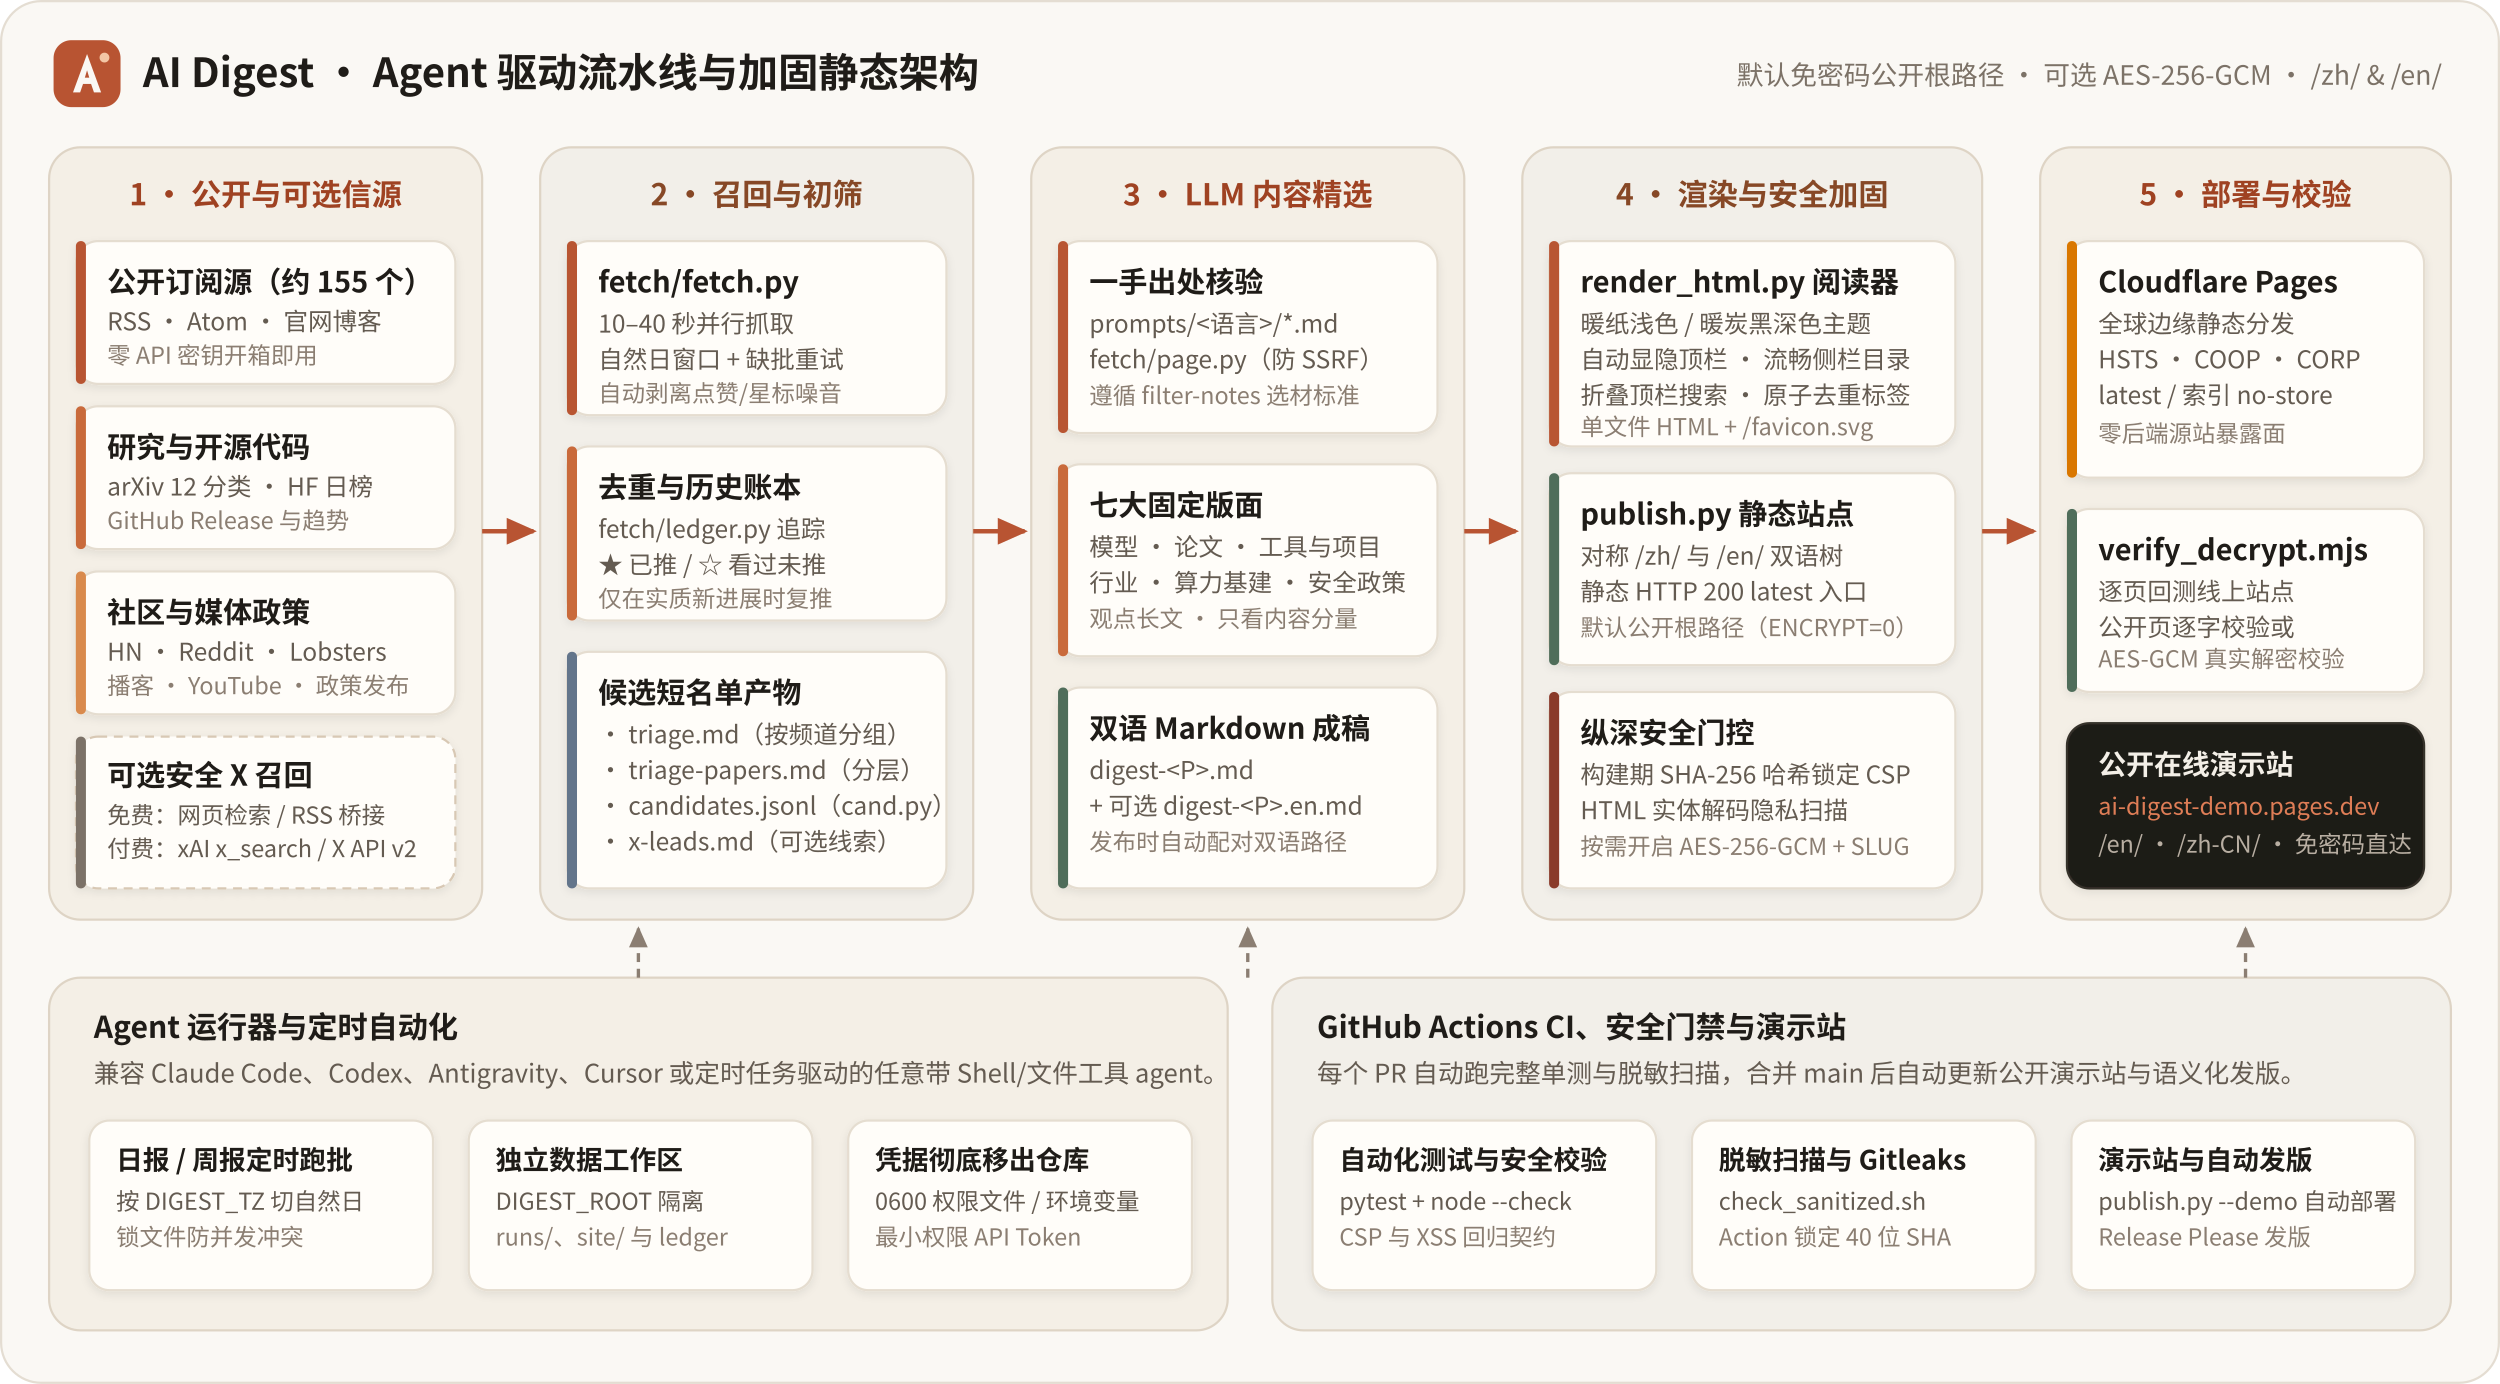
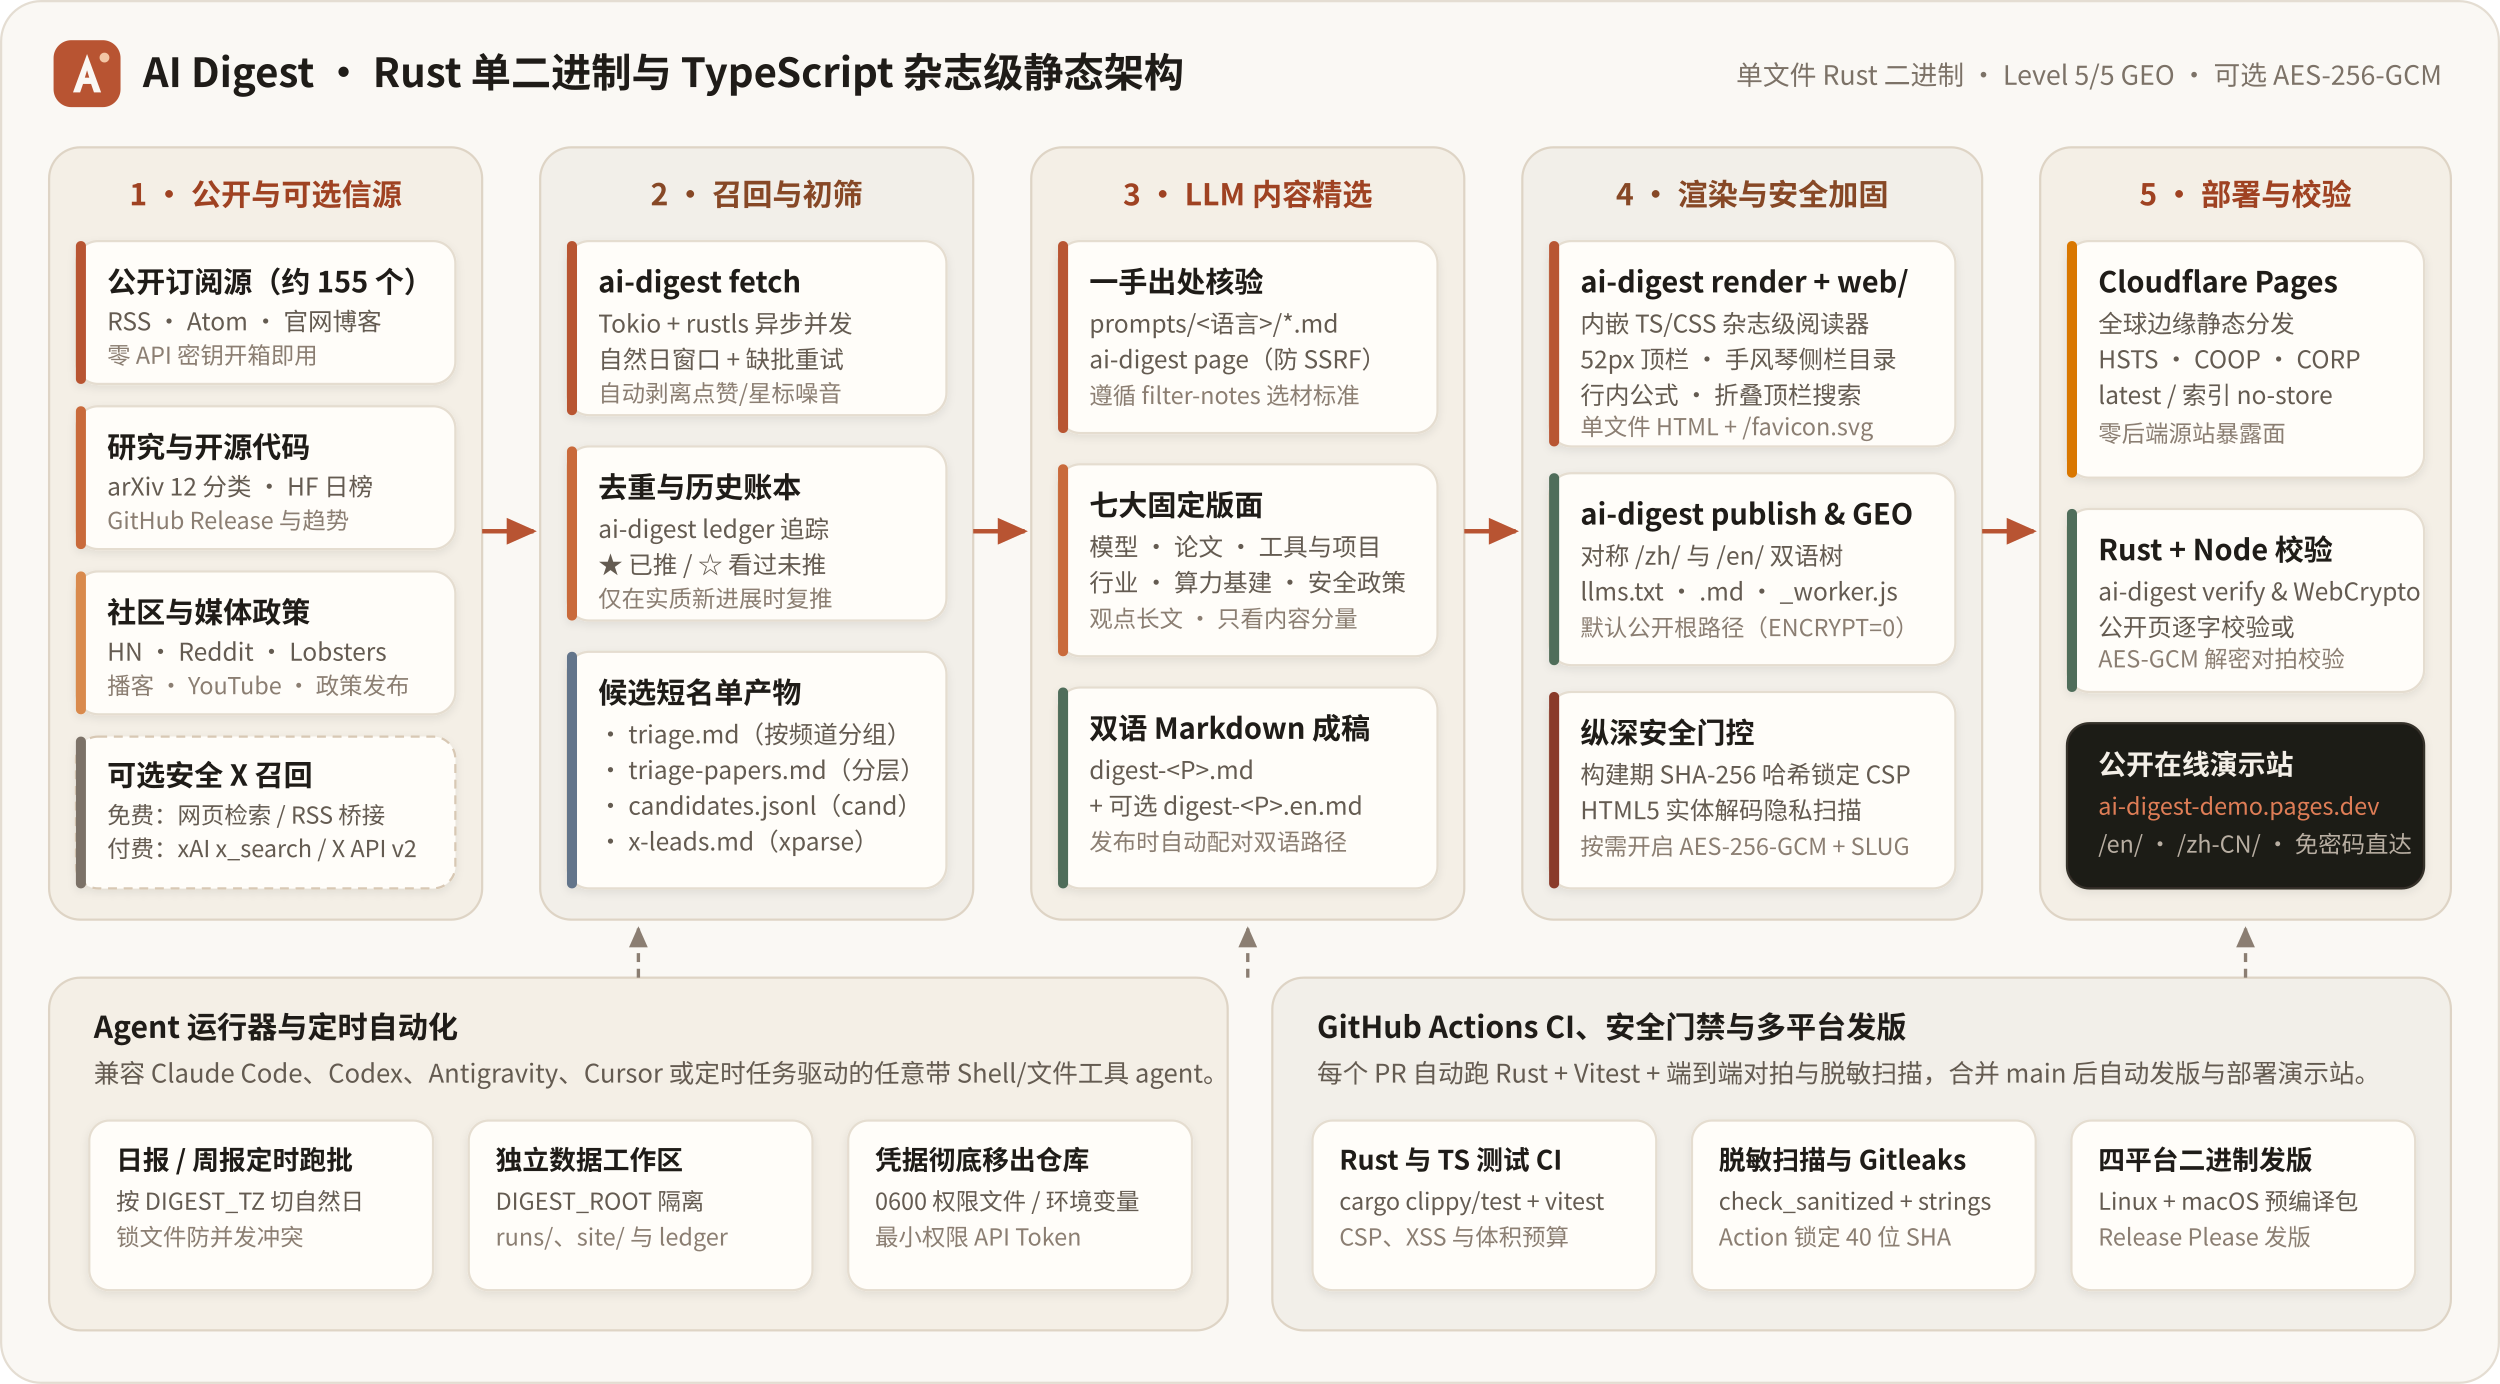
<svg xmlns="http://www.w3.org/2000/svg" viewBox="0 0 1120 620" width="1120" height="620" role="img" aria-labelledby="t d" font-family="-apple-system,'PingFang SC','Noto Sans CJK SC','Microsoft YaHei',BlinkMacSystemFont,'Segoe UI',Helvetica,Arial,sans-serif">
  <defs>
    <marker id="ar" viewBox="0 0 10 10" refX="8" refY="5" markerWidth="7.5" markerHeight="7.5" orient="auto-start-reverse">
      <path d="M0,1 L9,5 L0,9 z" fill="#b85432" />
    </marker>
    <marker id="ad" viewBox="0 0 10 10" refX="8" refY="5" markerWidth="7" markerHeight="7" orient="auto-start-reverse">
      <path d="M0,1 L9,5 L0,9 z" fill="#8b7e72" />
    </marker>
    <filter id="sh" x="-4%" y="-6%" width="108%" height="118%">
      <feDropShadow dx="0" dy="1.5" stdDeviation="2" flood-color="#2a241e" flood-opacity=".08" />
    </filter>
  </defs>
  <rect x="0.5" y="0.5" width="1119" height="619" rx="18" fill="#faf8f4" stroke="#e4ddd2" />
  <g transform="translate(24,18)">
    <rect width="30" height="30" rx="8" fill="#b85432" />
    <path d="M15 6.2 8.7 23.4h3.2l1.3-3.8h3.6l1.3 3.8h3.2L15 6.2Zm-1 10.6 1-3.3 1 3.3h-2Z" fill="#faf8f4" />
    <circle cx="22.8" cy="7.8" r="2.2" fill="#f3c6a5" />
  </g>
-   <text x="64" y="39" font-size="18" font-weight="700" fill="#1f1c18">AI Digest · Agent 驱动流水线与加固静态架构</text>
-   <text x="1094" y="38" text-anchor="end" font-size="12" fill="#7c7267">默认免密码公开根路径 · 可选 AES-256-GCM · /zh/ &amp; /en/</text>
+   <text x="64" y="39" font-size="18" font-weight="700" fill="#1f1c18">AI Digest · Rust 单二进制与 TypeScript 杂志级静态架构</text>
+   <text x="1094" y="38" text-anchor="end" font-size="12" fill="#7c7267">单文件 Rust 二进制 · Level 5/5 GEO · 可选 AES-256-GCM</text>
  <rect x="22" y="66" width="194" height="346" rx="14" fill="#f4efe6" stroke="#ded4c5" />
  <text x="119" y="92" text-anchor="middle" font-size="13.5" font-weight="700" fill="#9f4222">1 · 公开与可选信源</text>
  <g filter="url(#sh)">
    <rect x="34" y="108" width="170" height="64" rx="10" fill="#fffdf9" stroke="#e5ddd0" />
    <rect x="34" y="108" width="4.5" height="64" rx="2.2" fill="#b85432" />
  </g>
  <text x="48" y="131" font-size="13" font-weight="650" fill="#1f1c18">公开订阅源（约 155 个）</text>
  <text x="48" y="148" font-size="11" fill="#645b51">RSS · Atom · 官网博客</text>
  <text x="48" y="163" font-size="10.5" fill="#8b7e72">零 API 密钥开箱即用</text>
  <g filter="url(#sh)">
    <rect x="34" y="182" width="170" height="64" rx="10" fill="#fffdf9" stroke="#e5ddd0" />
    <rect x="34" y="182" width="4.5" height="64" rx="2.2" fill="#c96b3b" />
  </g>
  <text x="48" y="205" font-size="13" font-weight="650" fill="#1f1c18">研究与开源代码</text>
  <text x="48" y="222" font-size="11" fill="#645b51">arXiv 12 分类 · HF 日榜</text>
  <text x="48" y="237" font-size="10.5" fill="#8b7e72">GitHub Release 与趋势</text>
  <g filter="url(#sh)">
    <rect x="34" y="256" width="170" height="64" rx="10" fill="#fffdf9" stroke="#e5ddd0" />
    <rect x="34" y="256" width="4.5" height="64" rx="2.2" fill="#d98a4e" />
  </g>
  <text x="48" y="279" font-size="13" font-weight="650" fill="#1f1c18">社区与媒体政策</text>
  <text x="48" y="296" font-size="11" fill="#645b51">HN · Reddit · Lobsters</text>
  <text x="48" y="311" font-size="10.5" fill="#8b7e72">播客 · YouTube · 政策发布</text>
  <g filter="url(#sh)">
    <rect x="34" y="330" width="170" height="68" rx="10" fill="#fffdf9" stroke="#d8c8b4" stroke-dasharray="4 3" />
    <rect x="34" y="330" width="4.5" height="68" rx="2.2" fill="#7c7267" />
  </g>
  <text x="48" y="352" font-size="13" font-weight="650" fill="#1f1c18">可选安全 X 召回</text>
  <text x="48" y="369" font-size="10.5" fill="#645b51">免费：网页检索 / RSS 桥接</text>
  <text x="48" y="384" font-size="10.5" fill="#645b51">付费：xAI x_search / X API v2</text>
  <rect x="242" y="66" width="194" height="346" rx="14" fill="#f2efe9" stroke="#ded4c5" />
  <text x="339" y="92" text-anchor="middle" font-size="13.5" font-weight="700" fill="#874826">2 · 召回与初筛</text>
  <g filter="url(#sh)">
    <rect x="254" y="108" width="170" height="78" rx="10" fill="#fffdf9" stroke="#e5ddd0" />
    <rect x="254" y="108" width="4.5" height="78" rx="2.2" fill="#b85432" />
  </g>
-   <text x="268" y="131" font-size="13" font-weight="650" fill="#1f1c18">fetch/fetch.py</text>
-   <text x="268" y="149" font-size="11" fill="#645b51">10–40 秒并行抓取</text>
+   <text x="268" y="131" font-size="13" font-weight="650" fill="#1f1c18">ai-digest fetch</text>
+   <text x="268" y="149" font-size="11" fill="#645b51">Tokio + rustls 异步并发</text>
  <text x="268" y="165" font-size="11" fill="#645b51">自然日窗口 + 缺批重试</text>
  <text x="268" y="180" font-size="10.5" fill="#8b7e72">自动剥离点赞/星标噪音</text>
  <g filter="url(#sh)">
    <rect x="254" y="200" width="170" height="78" rx="10" fill="#fffdf9" stroke="#e5ddd0" />
    <rect x="254" y="200" width="4.5" height="78" rx="2.2" fill="#c96b3b" />
  </g>
  <text x="268" y="223" font-size="13" font-weight="650" fill="#1f1c18">去重与历史账本</text>
-   <text x="268" y="241" font-size="11" fill="#645b51">fetch/ledger.py 追踪</text>
+   <text x="268" y="241" font-size="11" fill="#645b51">ai-digest ledger 追踪</text>
  <text x="268" y="257" font-size="11" fill="#645b51">★ 已推 / ☆ 看过未推</text>
  <text x="268" y="272" font-size="10.5" fill="#8b7e72">仅在实质新进展时复推</text>
  <g filter="url(#sh)">
    <rect x="254" y="292" width="170" height="106" rx="10" fill="#fffdf9" stroke="#e5ddd0" />
    <rect x="254" y="292" width="4.5" height="106" rx="2.2" fill="#64748b" />
  </g>
  <text x="268" y="315" font-size="13" font-weight="650" fill="#1f1c18">候选短名单产物</text>
  <text x="268" y="333" font-size="11" fill="#645b51">• triage.md（按频道分组）</text>
  <text x="268" y="349" font-size="11" fill="#645b51">• triage-papers.md（分层）</text>
-   <text x="268" y="365" font-size="11" fill="#645b51">• candidates.jsonl（cand.py）</text>
-   <text x="268" y="381" font-size="11" fill="#645b51">• x-leads.md（可选线索）</text>
+   <text x="268" y="365" font-size="11" fill="#645b51">• candidates.jsonl（cand）</text>
+   <text x="268" y="381" font-size="11" fill="#645b51">• x-leads.md（xparse）</text>
  <rect x="462" y="66" width="194" height="346" rx="14" fill="#f4efe6" stroke="#ded4c5" />
  <text x="559" y="92" text-anchor="middle" font-size="13.5" font-weight="700" fill="#9f4222">3 · LLM 内容精选</text>
  <g filter="url(#sh)">
    <rect x="474" y="108" width="170" height="86" rx="10" fill="#fffdf9" stroke="#e5ddd0" />
    <rect x="474" y="108" width="4.5" height="86" rx="2.2" fill="#b85432" />
  </g>
  <text x="488" y="131" font-size="13" font-weight="650" fill="#1f1c18">一手出处核验</text>
  <text x="488" y="149" font-size="11" fill="#645b51">prompts/&lt;语言&gt;/*.md</text>
-   <text x="488" y="165" font-size="11" fill="#645b51">fetch/page.py（防 SSRF）</text>
+   <text x="488" y="165" font-size="11" fill="#645b51">ai-digest page（防 SSRF）</text>
  <text x="488" y="181" font-size="10.5" fill="#8b7e72">遵循 filter-notes 选材标准</text>
  <g filter="url(#sh)">
    <rect x="474" y="208" width="170" height="86" rx="10" fill="#fffdf9" stroke="#e5ddd0" />
    <rect x="474" y="208" width="4.5" height="86" rx="2.2" fill="#c96b3b" />
  </g>
  <text x="488" y="231" font-size="13" font-weight="650" fill="#1f1c18">七大固定版面</text>
  <text x="488" y="249" font-size="11" fill="#645b51">模型 · 论文 · 工具与项目</text>
  <text x="488" y="265" font-size="11" fill="#645b51">行业 · 算力基建 · 安全政策</text>
  <text x="488" y="281" font-size="10.5" fill="#8b7e72">观点长文 · 只看内容分量</text>
  <g filter="url(#sh)">
    <rect x="474" y="308" width="170" height="90" rx="10" fill="#fffdf9" stroke="#e5ddd0" />
    <rect x="474" y="308" width="4.5" height="90" rx="2.2" fill="#4f6d5a" />
  </g>
  <text x="488" y="331" font-size="13" font-weight="650" fill="#1f1c18">双语 Markdown 成稿</text>
  <text x="488" y="349" font-size="11" fill="#645b51">digest-&lt;P&gt;.md</text>
  <text x="488" y="365" font-size="11" fill="#645b51">+ 可选 digest-&lt;P&gt;.en.md</text>
  <text x="488" y="381" font-size="10.5" fill="#8b7e72">发布时自动配对双语路径</text>
  <rect x="682" y="66" width="206" height="346" rx="14" fill="#f2efe9" stroke="#ded4c5" />
  <text x="785" y="92" text-anchor="middle" font-size="13.5" font-weight="700" fill="#874826">4 · 渲染与安全加固</text>
  <g filter="url(#sh)">
    <rect x="694" y="108" width="182" height="92" rx="10" fill="#fffdf9" stroke="#e5ddd0" />
    <rect x="694" y="108" width="4.5" height="92" rx="2.2" fill="#b85432" />
  </g>
-   <text x="708" y="131" font-size="13" font-weight="650" fill="#1f1c18">render_html.py 阅读器</text>
-   <text x="708" y="149" font-size="11" fill="#645b51">暖纸浅色 / 暖炭黑深色主题</text>
-   <text x="708" y="165" font-size="11" fill="#645b51">自动显隐顶栏 · 流畅侧栏目录</text>
-   <text x="708" y="181" font-size="11" fill="#645b51">折叠顶栏搜索 · 原子去重标签</text>
+   <text x="708" y="131" font-size="13" font-weight="650" fill="#1f1c18">ai-digest render + web/</text>
+   <text x="708" y="149" font-size="11" fill="#645b51">内嵌 TS/CSS 杂志级阅读器</text>
+   <text x="708" y="165" font-size="11" fill="#645b51">52px 顶栏 · 手风琴侧栏目录</text>
+   <text x="708" y="181" font-size="11" fill="#645b51">行内公式 · 折叠顶栏搜索</text>
  <text x="708" y="195" font-size="10.5" fill="#8b7e72">单文件 HTML + /favicon.svg</text>
  <g filter="url(#sh)">
    <rect x="694" y="212" width="182" height="86" rx="10" fill="#fffdf9" stroke="#e5ddd0" />
    <rect x="694" y="212" width="4.5" height="86" rx="2.2" fill="#4f6d5a" />
  </g>
-   <text x="708" y="235" font-size="13" font-weight="650" fill="#1f1c18">publish.py 静态站点</text>
+   <text x="708" y="235" font-size="13" font-weight="650" fill="#1f1c18">ai-digest publish &amp; GEO</text>
  <text x="708" y="253" font-size="11" fill="#645b51">对称 /zh/ 与 /en/ 双语树</text>
-   <text x="708" y="269" font-size="11" fill="#645b51">静态 HTTP 200 latest 入口</text>
+   <text x="708" y="269" font-size="11" fill="#645b51">llms.txt · .md · _worker.js</text>
  <text x="708" y="285" font-size="10.5" fill="#8b7e72">默认公开根路径（ENCRYPT=0）</text>
  <g filter="url(#sh)">
    <rect x="694" y="310" width="182" height="88" rx="10" fill="#fffdf9" stroke="#e5ddd0" />
    <rect x="694" y="310" width="4.5" height="88" rx="2.2" fill="#8a3b2c" />
  </g>
  <text x="708" y="333" font-size="13" font-weight="650" fill="#1f1c18">纵深安全门控</text>
  <text x="708" y="351" font-size="11" fill="#645b51">构建期 SHA-256 哈希锁定 CSP</text>
-   <text x="708" y="367" font-size="11" fill="#645b51">HTML 实体解码隐私扫描</text>
+   <text x="708" y="367" font-size="11" fill="#645b51">HTML5 实体解码隐私扫描</text>
  <text x="708" y="383" font-size="10.5" fill="#8b7e72">按需开启 AES-256-GCM + SLUG</text>
  <rect x="914" y="66" width="184" height="346" rx="14" fill="#f4efe6" stroke="#ded4c5" />
  <text x="1006" y="92" text-anchor="middle" font-size="13.5" font-weight="700" fill="#9f4222">5 · 部署与校验</text>
  <g filter="url(#sh)">
    <rect x="926" y="108" width="160" height="106" rx="10" fill="#fffdf9" stroke="#e5ddd0" />
    <rect x="926" y="108" width="4.5" height="106" rx="2.2" fill="#d97706" />
  </g>
  <text x="940" y="131" font-size="13" font-weight="650" fill="#1f1c18">Cloudflare Pages</text>
  <text x="940" y="149" font-size="11" fill="#645b51">全球边缘静态分发</text>
  <text x="940" y="165" font-size="11" fill="#645b51">HSTS · COOP · CORP</text>
  <text x="940" y="181" font-size="11" fill="#645b51">latest / 索引 no-store</text>
  <text x="940" y="198" font-size="10.5" fill="#8b7e72">零后端源站暴露面</text>
  <g filter="url(#sh)">
    <rect x="926" y="228" width="160" height="82" rx="10" fill="#fffdf9" stroke="#e5ddd0" />
    <rect x="926" y="228" width="4.5" height="82" rx="2.2" fill="#4f6d5a" />
  </g>
-   <text x="940" y="251" font-size="13" font-weight="650" fill="#1f1c18">verify_decrypt.mjs</text>
-   <text x="940" y="269" font-size="11" fill="#645b51">逐页回测线上站点</text>
+   <text x="940" y="251" font-size="13" font-weight="650" fill="#1f1c18">Rust + Node 校验</text>
+   <text x="940" y="269" font-size="11" fill="#645b51">ai-digest verify &amp; WebCrypto</text>
  <text x="940" y="285" font-size="11" fill="#645b51">公开页逐字校验或</text>
-   <text x="940" y="299" font-size="10.5" fill="#8b7e72">AES-GCM 真实解密校验</text>
+   <text x="940" y="299" font-size="10.5" fill="#8b7e72">AES-GCM 解密对拍校验</text>
  <g filter="url(#sh)">
    <rect x="926" y="324" width="160" height="74" rx="10" fill="#1f1c18" stroke="#36302a" />
  </g>
  <text x="940" y="347" font-size="12.5" font-weight="650" fill="#f3efe7">公开在线演示站</text>
  <text x="940" y="365" font-size="10.5" fill="#df7d56">ai-digest-demo.pages.dev</text>
  <text x="940" y="382" font-size="10.5" fill="#b8aea2">/en/ · /zh-CN/ · 免密码直达</text>
  <line x1="216" y1="238" x2="239" y2="238" stroke="#b85432" stroke-width="2" marker-end="url(#ar)" />
  <line x1="436" y1="238" x2="459" y2="238" stroke="#b85432" stroke-width="2" marker-end="url(#ar)" />
  <line x1="656" y1="238" x2="679" y2="238" stroke="#b85432" stroke-width="2" marker-end="url(#ar)" />
  <line x1="888" y1="238" x2="911" y2="238" stroke="#b85432" stroke-width="2" marker-end="url(#ar)" />
  <rect x="22" y="438" width="528" height="158" rx="14" fill="#f4efe6" stroke="#ded4c5" />
  <text x="42" y="465" font-size="13.5" font-weight="700" fill="#1f1c18">Agent 运行器与定时自动化</text>
  <text x="42" y="485" font-size="11.5" fill="#645b51">兼容 Claude Code、Codex、Antigravity、Cursor 或定时任务驱动的任意带 Shell/文件工具 agent。</text>
  <g filter="url(#sh)">
    <rect x="40" y="502" width="154" height="76" rx="9" fill="#fffdf9" stroke="#e5ddd0" />
  </g>
  <text x="52" y="524" font-size="12" font-weight="650" fill="#1f1c18">日报 / 周报定时跑批</text>
  <text x="52" y="542" font-size="10.5" fill="#645b51">按 DIGEST_TZ 切自然日</text>
  <text x="52" y="558" font-size="10.5" fill="#8b7e72">锁文件防并发冲突</text>
  <g filter="url(#sh)">
    <rect x="210" y="502" width="154" height="76" rx="9" fill="#fffdf9" stroke="#e5ddd0" />
  </g>
  <text x="222" y="524" font-size="12" font-weight="650" fill="#1f1c18">独立数据工作区</text>
  <text x="222" y="542" font-size="10.5" fill="#645b51">DIGEST_ROOT 隔离</text>
  <text x="222" y="558" font-size="10.5" fill="#8b7e72">runs/、site/ 与 ledger</text>
  <g filter="url(#sh)">
    <rect x="380" y="502" width="154" height="76" rx="9" fill="#fffdf9" stroke="#e5ddd0" />
  </g>
  <text x="392" y="524" font-size="12" font-weight="650" fill="#1f1c18">凭据彻底移出仓库</text>
  <text x="392" y="542" font-size="10.5" fill="#645b51">0600 权限文件 / 环境变量</text>
  <text x="392" y="558" font-size="10.5" fill="#8b7e72">最小权限 API Token</text>
  <rect x="570" y="438" width="528" height="158" rx="14" fill="#f2efe9" stroke="#ded4c5" />
-   <text x="590" y="465" font-size="13.5" font-weight="700" fill="#1f1c18">GitHub Actions CI、安全门禁与演示站</text>
-   <text x="590" y="485" font-size="11.5" fill="#645b51">每个 PR 自动跑完整单测与脱敏扫描，合并 main 后自动更新公开演示站与语义化发版。</text>
+   <text x="590" y="465" font-size="13.5" font-weight="700" fill="#1f1c18">GitHub Actions CI、安全门禁与多平台发版</text>
+   <text x="590" y="485" font-size="11.5" fill="#645b51">每个 PR 自动跑 Rust + Vitest + 端到端对拍与脱敏扫描，合并 main 后自动发版与部署演示站。</text>
  <g filter="url(#sh)">
    <rect x="588" y="502" width="154" height="76" rx="9" fill="#fffdf9" stroke="#e5ddd0" />
  </g>
-   <text x="600" y="524" font-size="12" font-weight="650" fill="#1f1c18">自动化测试与安全校验</text>
-   <text x="600" y="542" font-size="10.5" fill="#645b51">pytest + node --check</text>
-   <text x="600" y="558" font-size="10.5" fill="#8b7e72">CSP 与 XSS 回归契约</text>
+   <text x="600" y="524" font-size="12" font-weight="650" fill="#1f1c18">Rust 与 TS 测试 CI</text>
+   <text x="600" y="542" font-size="10.5" fill="#645b51">cargo clippy/test + vitest</text>
+   <text x="600" y="558" font-size="10.5" fill="#8b7e72">CSP、XSS 与体积预算</text>
  <g filter="url(#sh)">
    <rect x="758" y="502" width="154" height="76" rx="9" fill="#fffdf9" stroke="#e5ddd0" />
  </g>
  <text x="770" y="524" font-size="12" font-weight="650" fill="#1f1c18">脱敏扫描与 Gitleaks</text>
-   <text x="770" y="542" font-size="10.5" fill="#645b51">check_sanitized.sh</text>
+   <text x="770" y="542" font-size="10.5" fill="#645b51">check_sanitized + strings</text>
  <text x="770" y="558" font-size="10.5" fill="#8b7e72">Action 锁定 40 位 SHA</text>
  <g filter="url(#sh)">
    <rect x="928" y="502" width="154" height="76" rx="9" fill="#fffdf9" stroke="#e5ddd0" />
  </g>
-   <text x="940" y="524" font-size="12" font-weight="650" fill="#1f1c18">演示站与自动发版</text>
-   <text x="940" y="542" font-size="10.5" fill="#645b51">publish.py --demo 自动部署</text>
+   <text x="940" y="524" font-size="12" font-weight="650" fill="#1f1c18">四平台二进制发版</text>
+   <text x="940" y="542" font-size="10.5" fill="#645b51">Linux + macOS 预编译包</text>
  <text x="940" y="558" font-size="10.5" fill="#8b7e72">Release Please 发版</text>
  <path d="M286,438 L286,416" stroke="#8b7e72" stroke-width="1.5" stroke-dasharray="4 3" marker-end="url(#ad)" />
  <path d="M559,438 L559,416" stroke="#8b7e72" stroke-width="1.5" stroke-dasharray="4 3" marker-end="url(#ad)" />
  <path d="M1006,438 L1006,416" stroke="#8b7e72" stroke-width="1.5" stroke-dasharray="4 3" marker-end="url(#ad)" />
</svg>
